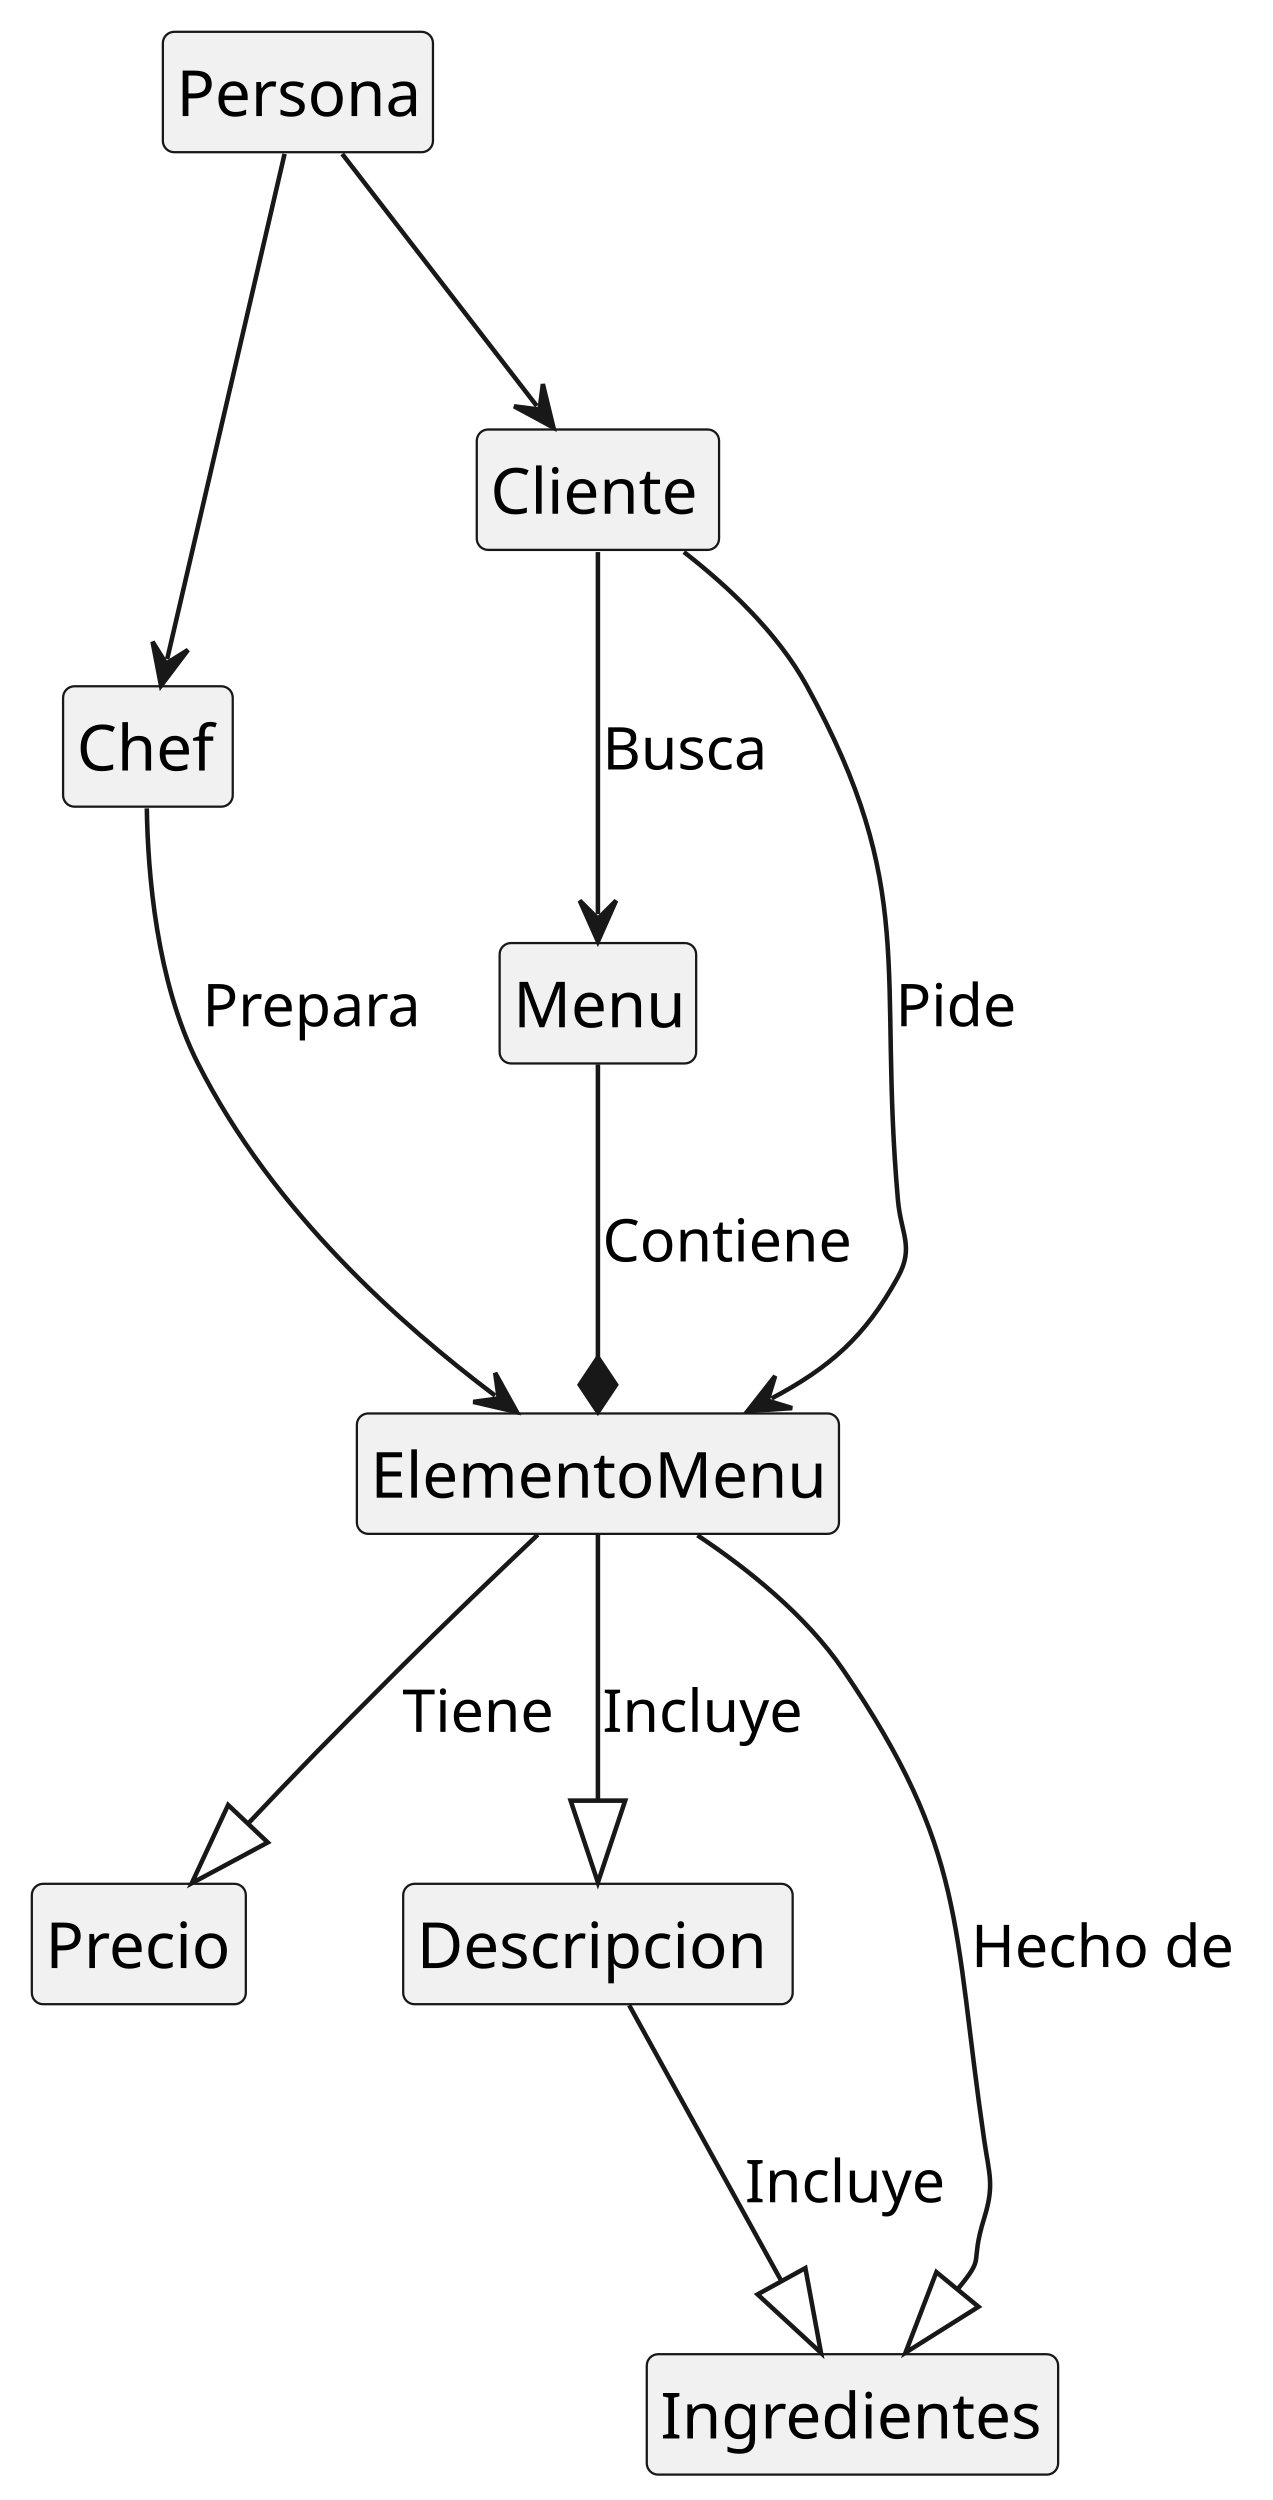
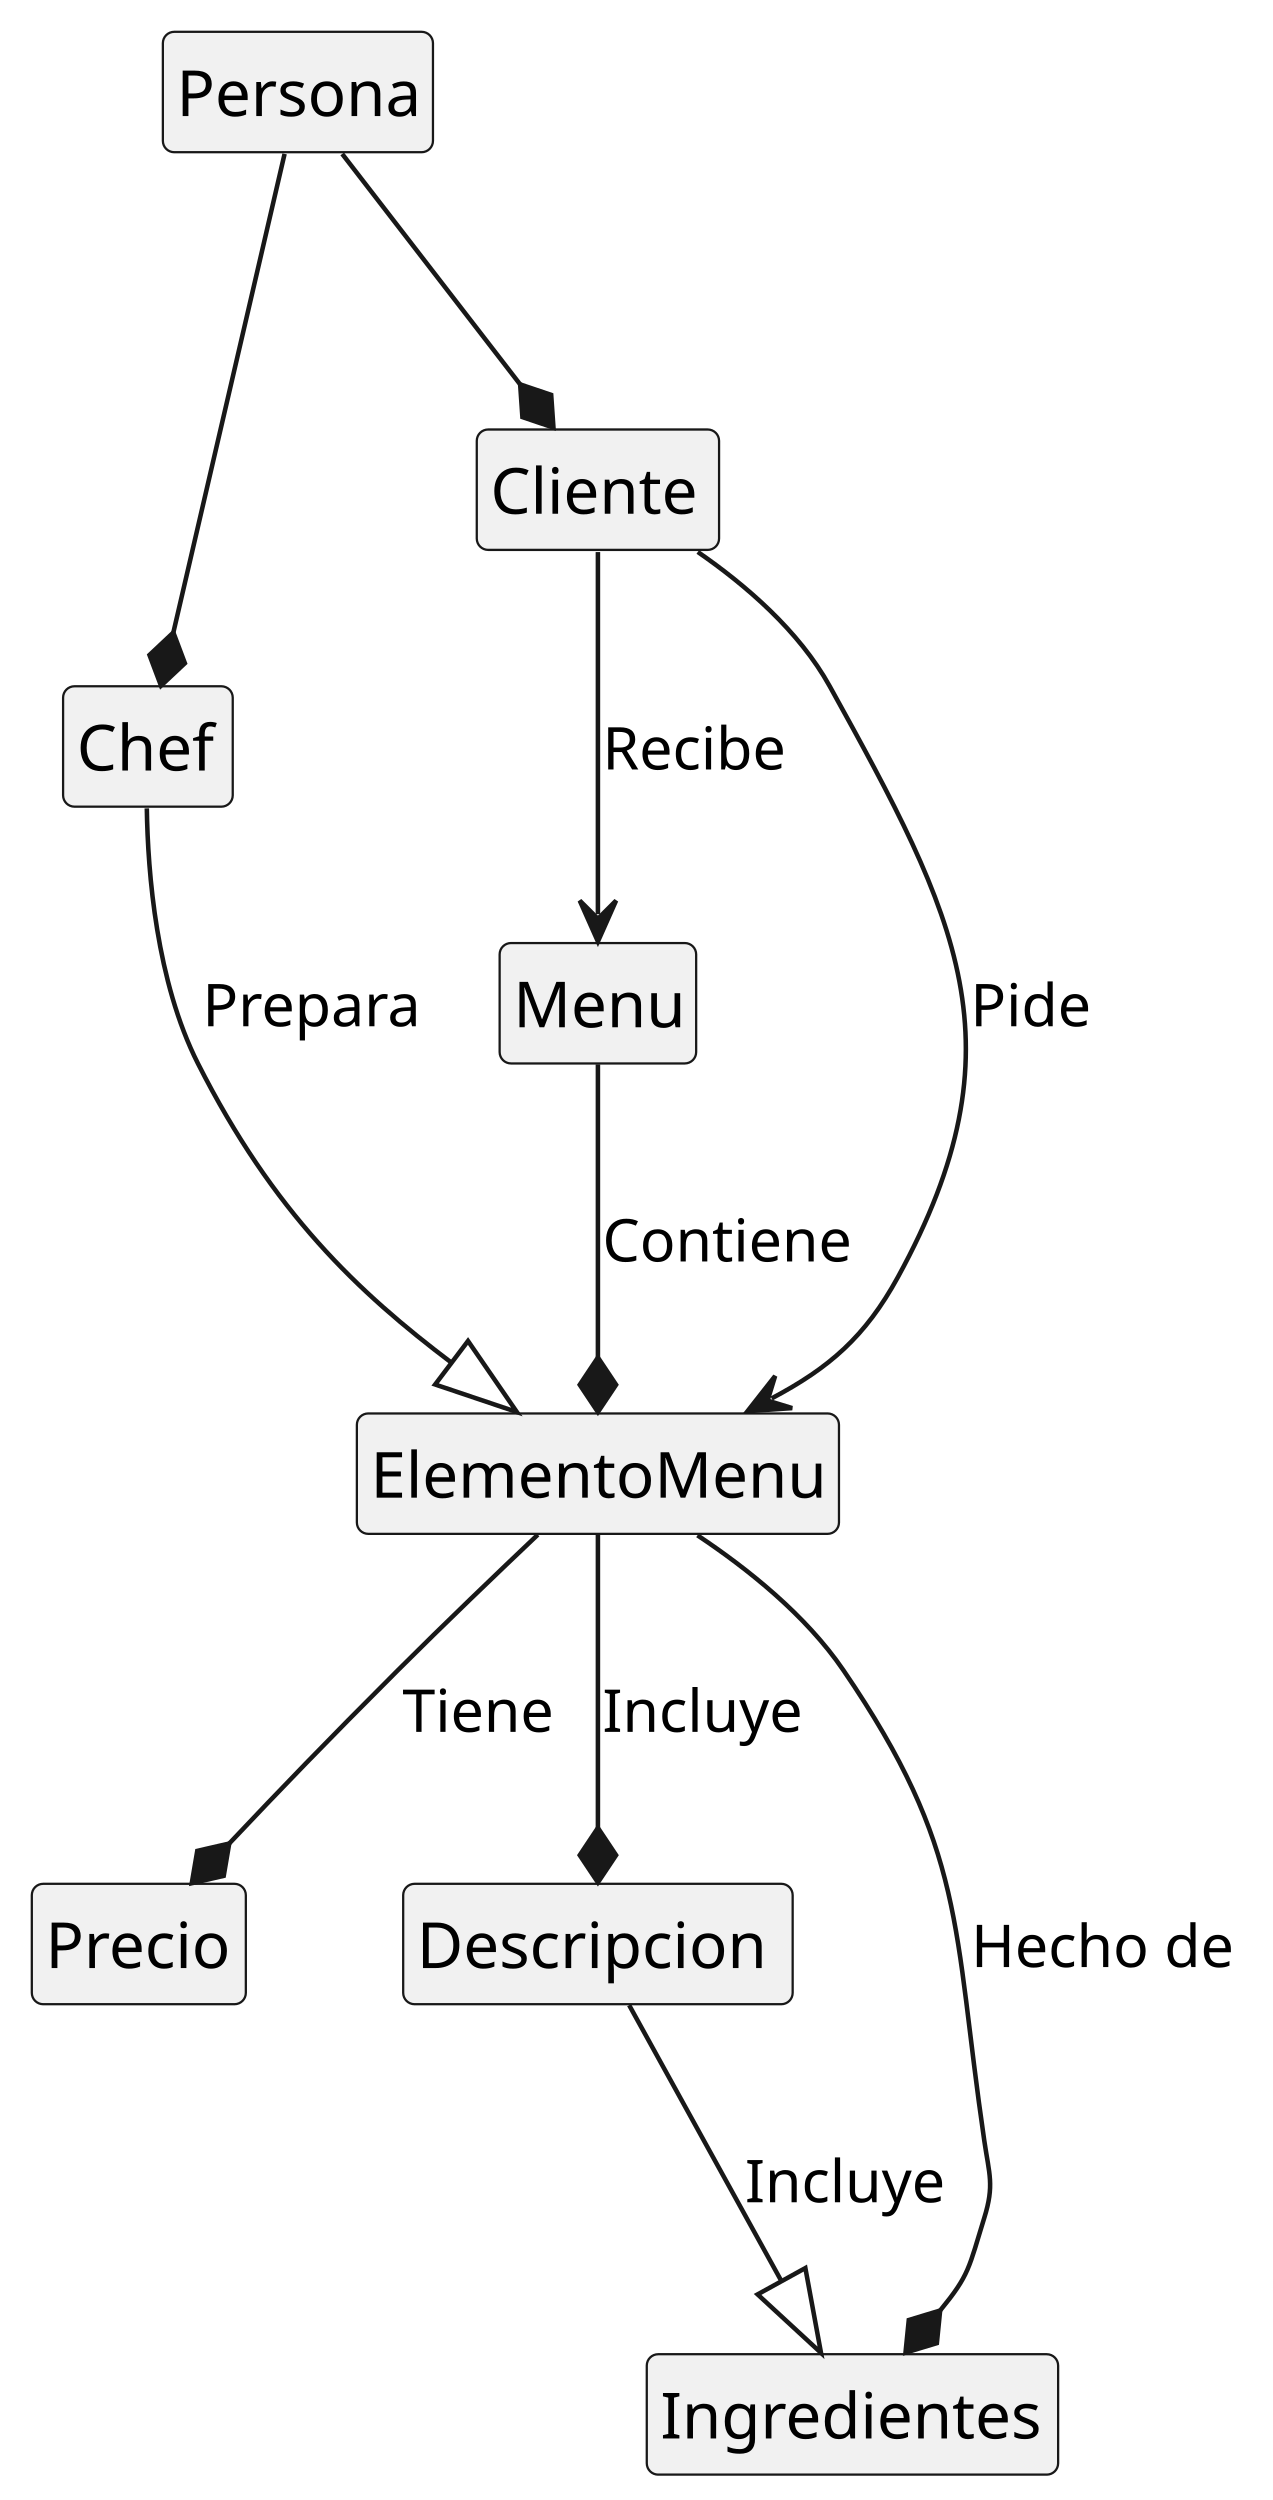
<svg xmlns="http://www.w3.org/2000/svg" contentStyleType="text/css" data-diagram-type="CLASS" height="550px" preserveAspectRatio="none" style="width:280px;height:550px;background:#FFFFFF;" version="1.1" viewBox="0 0 280 550" width="280px" zoomAndPan="magnify">
  <defs />
  <g>
    <g class="entity" data-entity="Menu" data-source-line="3" data-uid="ent0002" id="entity_Menu">
      <rect fill="#F1F1F1" height="26.488" rx="2.5" ry="2.5" style="stroke:#181818;stroke-width:0.5;" width="43.235" x="109.92" y="207.47" />
      <text fill="#000000" font-family="sans-serif" font-size="14" lengthAdjust="spacing" textLength="37.235" x="112.92" y="226.005">Menu</text>
    </g>
    <g class="entity" data-entity="ElementoMenu" data-source-line="4" data-uid="ent0003" id="entity_ElementoMenu">
      <rect fill="#F1F1F1" height="26.488" rx="2.5" ry="2.5" style="stroke:#181818;stroke-width:0.5;" width="106.064" x="78.51" y="310.96" />
      <text fill="#000000" font-family="sans-serif" font-size="14" lengthAdjust="spacing" textLength="100.064" x="81.51" y="329.495">ElementoMenu</text>
    </g>
    <g class="entity" data-entity="Precio" data-source-line="5" data-uid="ent0004" id="entity_Precio">
      <rect fill="#F1F1F1" height="26.488" rx="2.5" ry="2.5" style="stroke:#181818;stroke-width:0.5;" width="47.084" x="7" y="414.44" />
      <text fill="#000000" font-family="sans-serif" font-size="14" lengthAdjust="spacing" textLength="41.084" x="10" y="432.975">Precio</text>
    </g>
    <g class="entity" data-entity="Descripcion" data-source-line="6" data-uid="ent0005" id="entity_Descripcion">
      <rect fill="#F1F1F1" height="26.488" rx="2.5" ry="2.5" style="stroke:#181818;stroke-width:0.5;" width="85.686" x="88.7" y="414.44" />
      <text fill="#000000" font-family="sans-serif" font-size="14" lengthAdjust="spacing" textLength="79.686" x="91.7" y="432.975">Descripcion</text>
    </g>
    <g class="entity" data-entity="Ingredientes" data-source-line="7" data-uid="ent0006" id="entity_Ingredientes">
      <rect fill="#F1F1F1" height="26.488" rx="2.5" ry="2.5" style="stroke:#181818;stroke-width:0.5;" width="90.499" x="142.29" y="517.93" />
      <text fill="#000000" font-family="sans-serif" font-size="14" lengthAdjust="spacing" textLength="84.499" x="145.29" y="536.465">Ingredientes</text>
    </g>
    <g class="entity" data-entity="Persona" data-source-line="8" data-uid="ent0007" id="entity_Persona">
      <rect fill="#F1F1F1" height="26.488" rx="2.5" ry="2.5" style="stroke:#181818;stroke-width:0.5;" width="59.423" x="35.83" y="7" />
      <text fill="#000000" font-family="sans-serif" font-size="14" lengthAdjust="spacing" textLength="53.423" x="38.83" y="25.535">Persona</text>
    </g>
    <g class="entity" data-entity="Chef" data-source-line="9" data-uid="ent0008" id="entity_Chef">
      <rect fill="#F1F1F1" height="26.488" rx="2.5" ry="2.5" style="stroke:#181818;stroke-width:0.5;" width="37.322" x="13.88" y="150.98" />
      <text fill="#000000" font-family="sans-serif" font-size="14" lengthAdjust="spacing" textLength="31.322" x="16.88" y="169.515">Chef</text>
    </g>
    <g class="entity" data-entity="Cliente" data-source-line="10" data-uid="ent0009" id="entity_Cliente">
      <rect fill="#F1F1F1" height="26.488" rx="2.5" ry="2.5" style="stroke:#181818;stroke-width:0.5;" width="53.305" x="104.89" y="94.49" />
      <text fill="#000000" font-family="sans-serif" font-size="14" lengthAdjust="spacing" textLength="47.305" x="107.89" y="113.025">Cliente</text>
    </g>
    <g class="link" data-entity-1="Menu" data-entity-2="ElementoMenu" data-source-line="15" data-uid="lnk10" id="link_Menu_ElementoMenu">
      <path codeLine="15" d="M131.54,234.16 C131.54,253.63 131.54,279.11 131.54,298.65" fill="none" id="Menu-to-ElementoMenu" style="stroke:#181818;stroke-width:1;" />
      <polygon fill="#181818" points="131.54,310.65,135.54,304.65,131.54,298.65,127.54,304.65,131.54,310.65" style="stroke:#181818;stroke-width:1;" />
      <text fill="#000000" font-family="sans-serif" font-size="13" lengthAdjust="spacing" textLength="56.221" x="132.54" y="277.528">Contiene</text>
    </g>
    <g class="link" data-entity-1="ElementoMenu" data-entity-2="Precio" data-source-line="17" data-uid="lnk11" id="link_ElementoMenu_Precio">
-       <path codeLine="17" d="M118.32,337.63 C109.51,345.98 97.73,357.27 87.54,367.44 C71.59,383.38 65.97,389.125 54.55,401.215" fill="none" id="ElementoMenu-to-Precio" style="stroke:#181818;stroke-width:1;" />
-       <polygon fill="none" points="42.19,414.3,58.912,405.335,50.188,397.095,42.19,414.3" style="stroke:#181818;stroke-width:1;" />
+       <path codeLine="17" d="M118.32,337.63 C109.51,345.98 97.73,357.27 87.54,367.44 C71.59,383.38 61.85,393.486 50.43,405.576" fill="none" id="ElementoMenu-to-Precio" style="stroke:#181818;stroke-width:1;" />
+       <polygon fill="#181818" points="42.19,414.3,49.218,412.685,50.43,405.576,43.402,407.192,42.19,414.3" style="stroke:#181818;stroke-width:1;" />
      <text fill="#000000" font-family="sans-serif" font-size="13" lengthAdjust="spacing" textLength="34.531" x="88.54" y="381.008">Tiene</text>
    </g>
    <g class="link" data-entity-1="ElementoMenu" data-entity-2="Descripcion" data-source-line="18" data-uid="lnk12" id="link_ElementoMenu_Descripcion">
-       <path codeLine="18" d="M131.54,337.64 C131.54,357.12 131.54,376.6 131.54,396.14" fill="none" id="ElementoMenu-to-Descripcion" style="stroke:#181818;stroke-width:1;" />
-       <polygon fill="none" points="131.54,414.14,137.54,396.14,125.54,396.14,131.54,414.14" style="stroke:#181818;stroke-width:1;" />
+       <path codeLine="18" d="M131.54,337.64 C131.54,357.12 131.54,382.6 131.54,402.14" fill="none" id="ElementoMenu-to-Descripcion" style="stroke:#181818;stroke-width:1;" />
+       <polygon fill="#181818" points="131.54,414.14,135.54,408.14,131.54,402.14,127.54,408.14,131.54,414.14" style="stroke:#181818;stroke-width:1;" />
      <text fill="#000000" font-family="sans-serif" font-size="13" lengthAdjust="spacing" textLength="44.332" x="132.54" y="381.008">Incluye</text>
    </g>
    <g class="link" data-entity-1="ElementoMenu" data-entity-2="Ingredientes" data-source-line="19" data-uid="lnk13" id="link_ElementoMenu_Ingredientes">
-       <path codeLine="19" d="M153.44,337.77 C164.5,345.13 177.29,355.35 185.54,367.44 C212.61,407.1 209.58,423.43 216.54,470.93 C217.64,478.41 218.78,480.72 216.54,487.93 C213.12,498.98 217.123,495.797 210.643,503.677" fill="none" id="ElementoMenu-to-Ingredientes" style="stroke:#181818;stroke-width:1;" />
-       <polygon fill="none" points="199.21,517.58,215.277,507.488,206.008,499.866,199.21,517.58" style="stroke:#181818;stroke-width:1;" />
+       <path codeLine="19" d="M153.44,337.77 C164.5,345.13 177.29,355.35 185.54,367.44 C212.61,407.1 209.58,423.43 216.54,470.93 C217.64,478.41 218.78,480.72 216.54,487.93 C213.12,498.98 213.312,500.431 206.832,508.311" fill="none" id="ElementoMenu-to-Ingredientes" style="stroke:#181818;stroke-width:1;" />
+       <polygon fill="#181818" points="199.21,517.58,206.111,515.486,206.832,508.311,199.931,510.405,199.21,517.58" style="stroke:#181818;stroke-width:1;" />
      <text fill="#000000" font-family="sans-serif" font-size="13" lengthAdjust="spacing" textLength="59.046" x="213.64" y="432.758">Hecho de</text>
    </g>
    <g class="link" data-entity-1="Descripcion" data-entity-2="Ingredientes" data-source-line="21" data-uid="lnk14" id="link_Descripcion_Ingredientes">
      <path codeLine="21" d="M138.41,441.13 C149.16,460.61 161.145,482.329 171.925,501.869" fill="none" id="Descripcion-to-Ingredientes" style="stroke:#181818;stroke-width:1;" />
      <polygon fill="none" points="180.62,517.63,177.179,498.971,166.672,504.768,180.62,517.63" style="stroke:#181818;stroke-width:1;" />
      <text fill="#000000" font-family="sans-serif" font-size="13" lengthAdjust="spacing" textLength="44.332" x="163.89" y="484.498">Incluye</text>
    </g>
    <g class="link" data-entity-1="Persona" data-entity-2="Chef" data-source-line="23" data-uid="lnk15" id="link_Persona_Chef">
-       <path codeLine="23" d="M62.61,33.85 C56.34,60.86 43.009,118.206 36.779,145.006" fill="none" id="Persona-to-Chef" style="stroke:#181818;stroke-width:1;" />
-       <polygon fill="#181818" points="35.42,150.85,41.354,142.989,36.552,145.98,33.562,141.178,35.42,150.85" style="stroke:#181818;stroke-width:1;" />
+       <path codeLine="23" d="M62.61,33.85 C56.34,60.86 44.367,112.362 38.137,139.162" fill="none" id="Persona-to-Chef" style="stroke:#181818;stroke-width:1;" />
+       <polygon fill="#181818" points="35.42,150.85,40.675,145.911,38.137,139.162,32.882,144.1,35.42,150.85" style="stroke:#181818;stroke-width:1;" />
    </g>
    <g class="link" data-entity-1="Persona" data-entity-2="Cliente" data-source-line="24" data-uid="lnk16" id="link_Persona_Cliente">
-       <path codeLine="24" d="M75.28,33.86 C87.76,50.02 105.605,73.129 118.095,89.319" fill="none" id="Persona-to-Cliente" style="stroke:#181818;stroke-width:1;" />
-       <polygon fill="#181818" points="121.76,94.07,119.43,84.501,118.706,90.111,113.096,89.387,121.76,94.07" style="stroke:#181818;stroke-width:1;" />
+       <path codeLine="24" d="M75.28,33.86 C87.76,50.02 101.94,68.379 114.43,84.569" fill="none" id="Persona-to-Cliente" style="stroke:#181818;stroke-width:1;" />
+       <polygon fill="#181818" points="121.76,94.07,121.262,86.876,114.43,84.569,114.928,91.763,121.76,94.07" style="stroke:#181818;stroke-width:1;" />
    </g>
    <g class="link" data-entity-1="Chef" data-entity-2="ElementoMenu" data-source-line="26" data-uid="lnk17" id="link_Chef_ElementoMenu">
-       <path codeLine="26" d="M32.3,177.84 C32.52,192.19 34.43,215.95 43.54,233.96 C60.15,266.77 88.391,291.535 108.921,307.035" fill="none" id="Chef-to-ElementoMenu" style="stroke:#181818;stroke-width:1;" />
-       <polygon fill="#181818" points="113.71,310.65,108.937,302.035,109.72,307.637,104.117,308.419,113.71,310.65" style="stroke:#181818;stroke-width:1;" />
+       <path codeLine="26" d="M32.3,177.84 C32.52,192.19 34.43,215.95 43.54,233.96 C60.15,266.77 78.814,284.304 99.344,299.804" fill="none" id="Chef-to-ElementoMenu" style="stroke:#181818;stroke-width:1;" />
+       <polygon fill="none" points="113.71,310.65,102.96,295.016,95.729,304.593,113.71,310.65" style="stroke:#181818;stroke-width:1;" />
      <text fill="#000000" font-family="sans-serif" font-size="13" lengthAdjust="spacing" textLength="47.607" x="44.54" y="225.778">Prepara</text>
    </g>
    <g class="link" data-entity-1="Cliente" data-entity-2="Menu" data-source-line="27" data-uid="lnk18" id="link_Cliente_Menu">
      <path codeLine="27" d="M131.54,121.46 C131.54,142.87 131.54,179.82 131.54,201.13" fill="none" id="Cliente-to-Menu" style="stroke:#181818;stroke-width:1;" />
      <polygon fill="#181818" points="131.54,207.13,135.54,198.13,131.54,202.13,127.54,198.13,131.54,207.13" style="stroke:#181818;stroke-width:1;" />
-       <text fill="#000000" font-family="sans-serif" font-size="13" lengthAdjust="spacing" textLength="36.01" x="132.54" y="169.288">Busca</text>
+       <text fill="#000000" font-family="sans-serif" font-size="13" lengthAdjust="spacing" textLength="41.304" x="132.54" y="169.288">Recibe</text>
    </g>
    <g class="link" data-entity-1="Cliente" data-entity-2="ElementoMenu" data-source-line="28" data-uid="lnk19" id="link_Cliente_ElementoMenu">
-       <path codeLine="28" d="M150.46,121.44 C160.08,128.91 171.08,139.19 177.54,150.98 C202.06,195.69 193.08,213.16 197.54,263.96 C198.2,271.48 201.17,274.33 197.54,280.96 C190.36,294.08 182.463,300.922 169.752,307.652" fill="none" id="Cliente-to-ElementoMenu" style="stroke:#181818;stroke-width:1;" />
+       <path codeLine="28" d="M153.51,121.43 C164.04,128.7 175.81,138.81 182.54,150.98 C210.7,201.86 225.46,229.94 197.54,280.96 C190.36,294.08 182.463,300.922 169.752,307.652" fill="none" id="Cliente-to-ElementoMenu" style="stroke:#181818;stroke-width:1;" />
      <polygon fill="#181818" points="164.45,310.46,174.276,309.784,168.869,308.12,170.532,302.713,164.45,310.46" style="stroke:#181818;stroke-width:1;" />
-       <text fill="#000000" font-family="sans-serif" font-size="13" lengthAdjust="spacing" textLength="26.368" x="197.02" y="225.778">Pide</text>
+       <text fill="#000000" font-family="sans-serif" font-size="13" lengthAdjust="spacing" textLength="26.368" x="213.49" y="225.778">Pide</text>
    </g>
  </g>
</svg>
